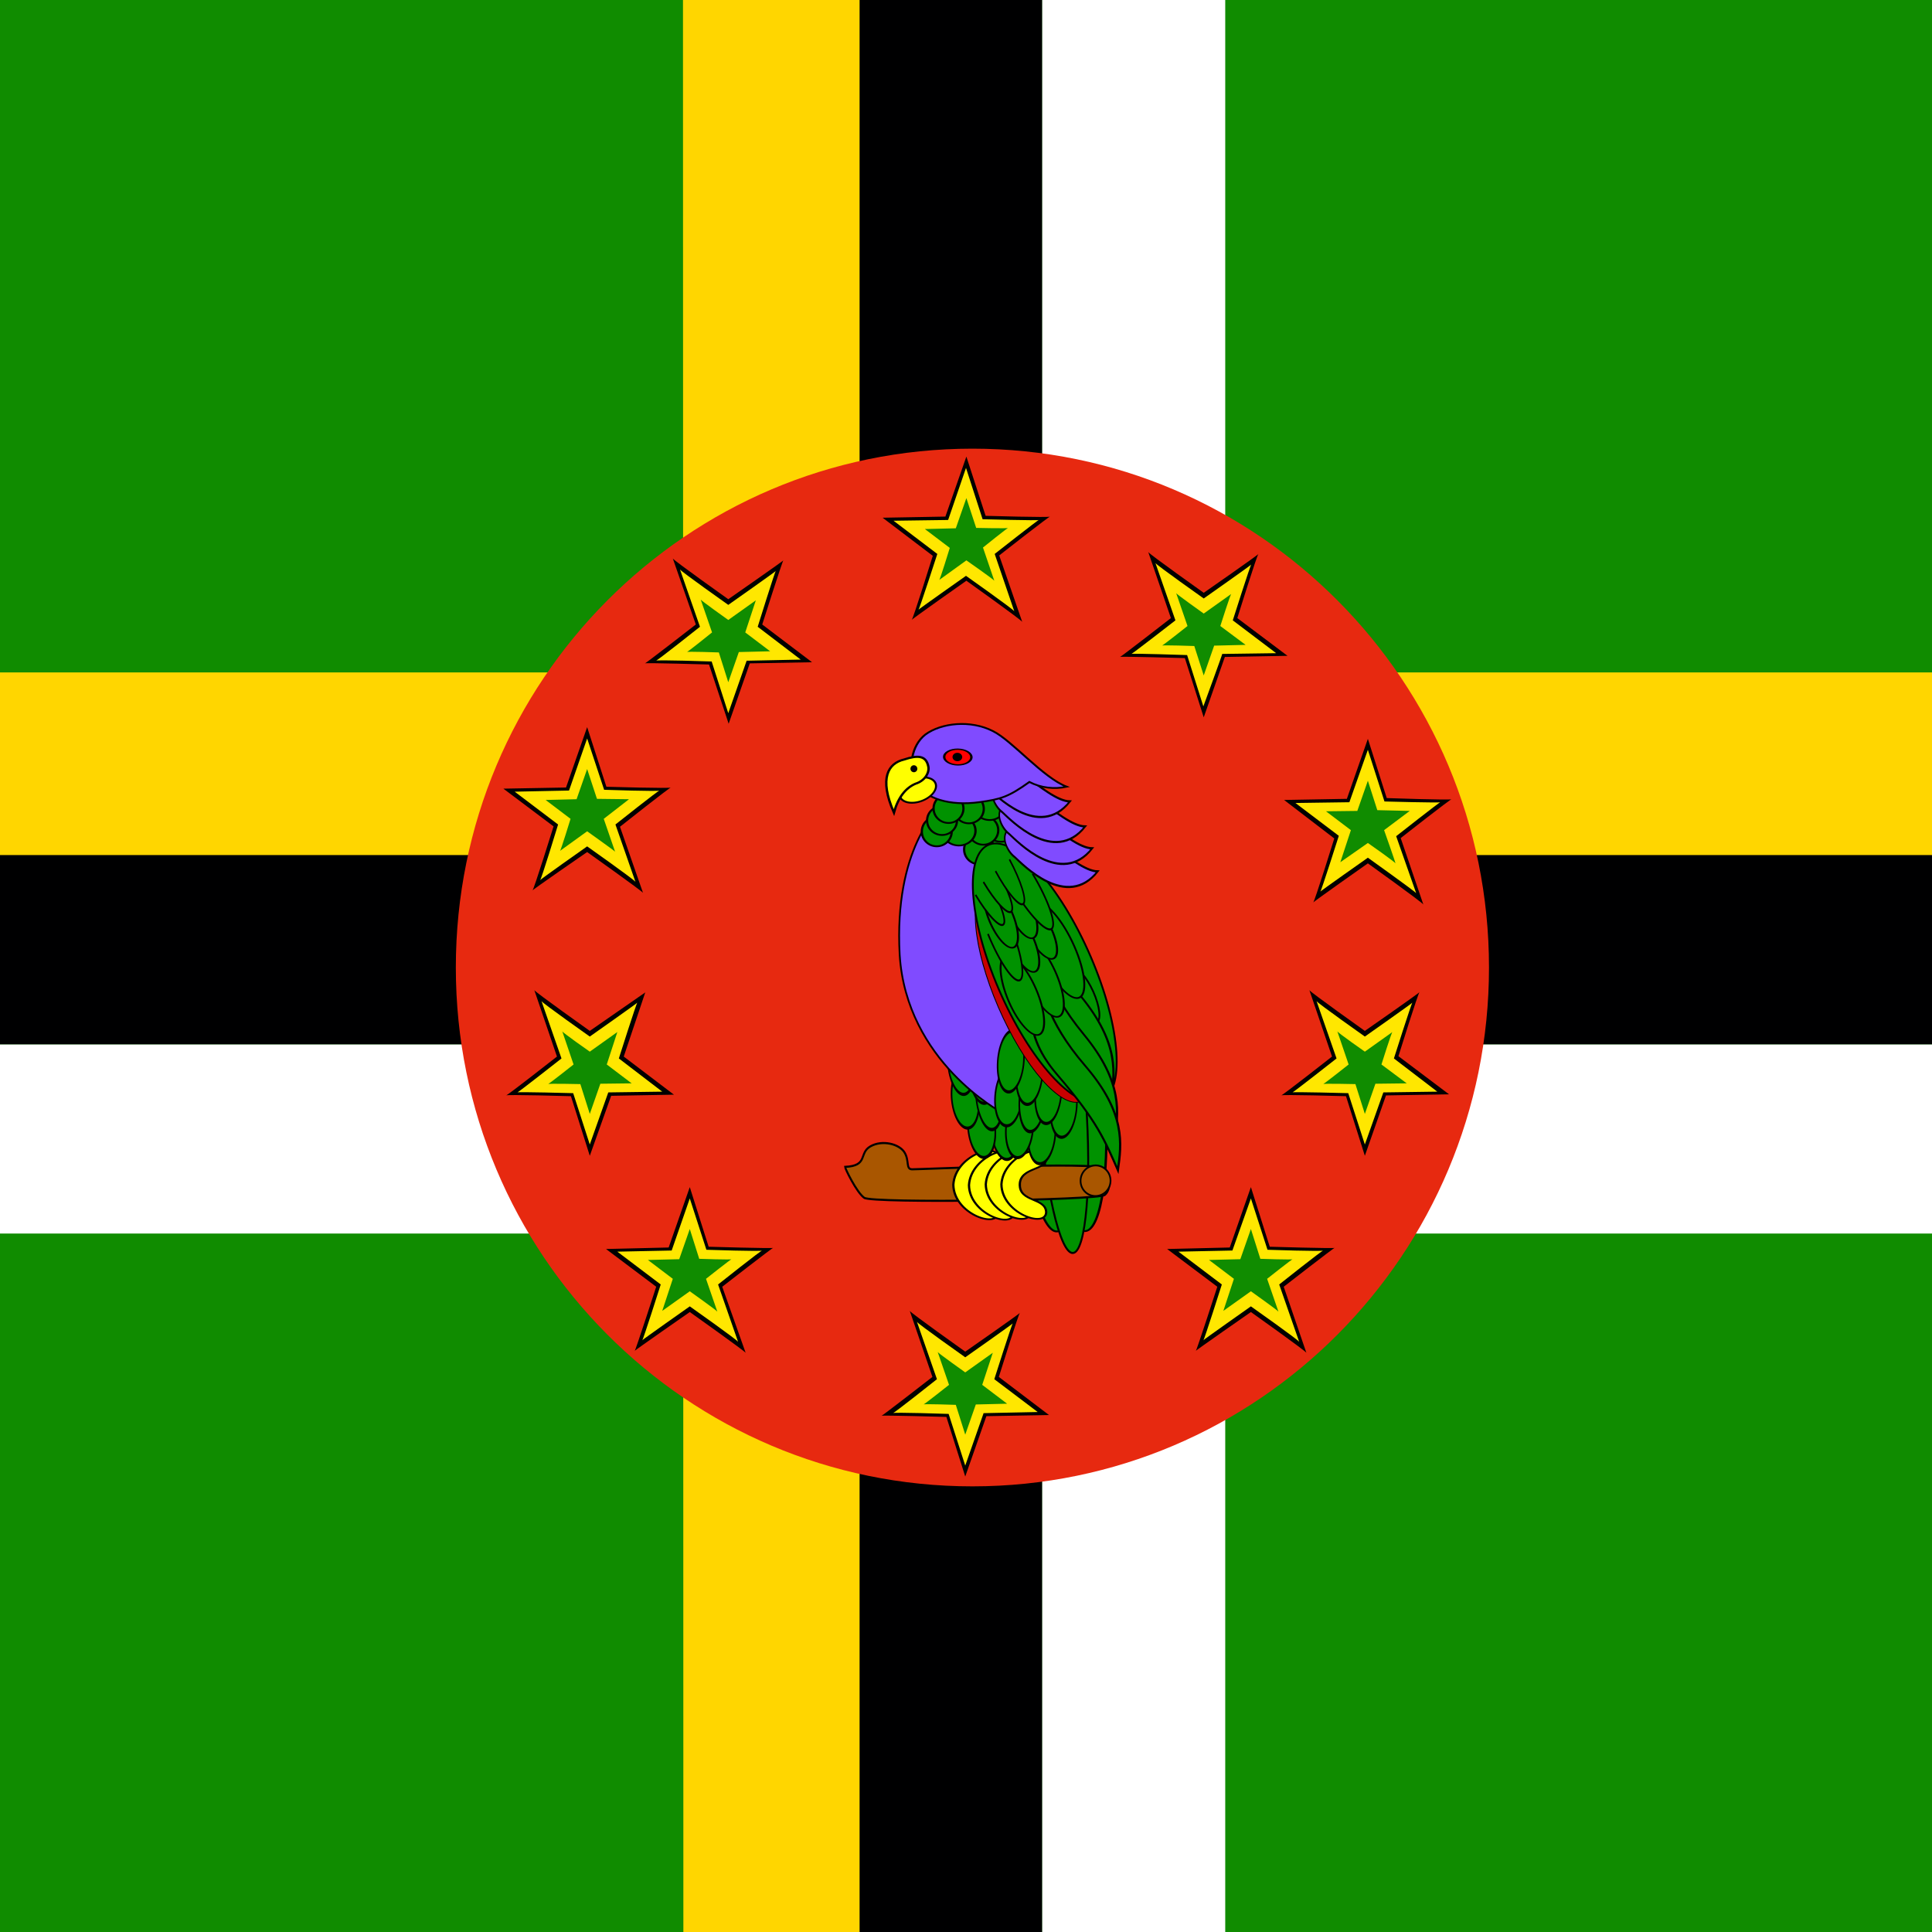
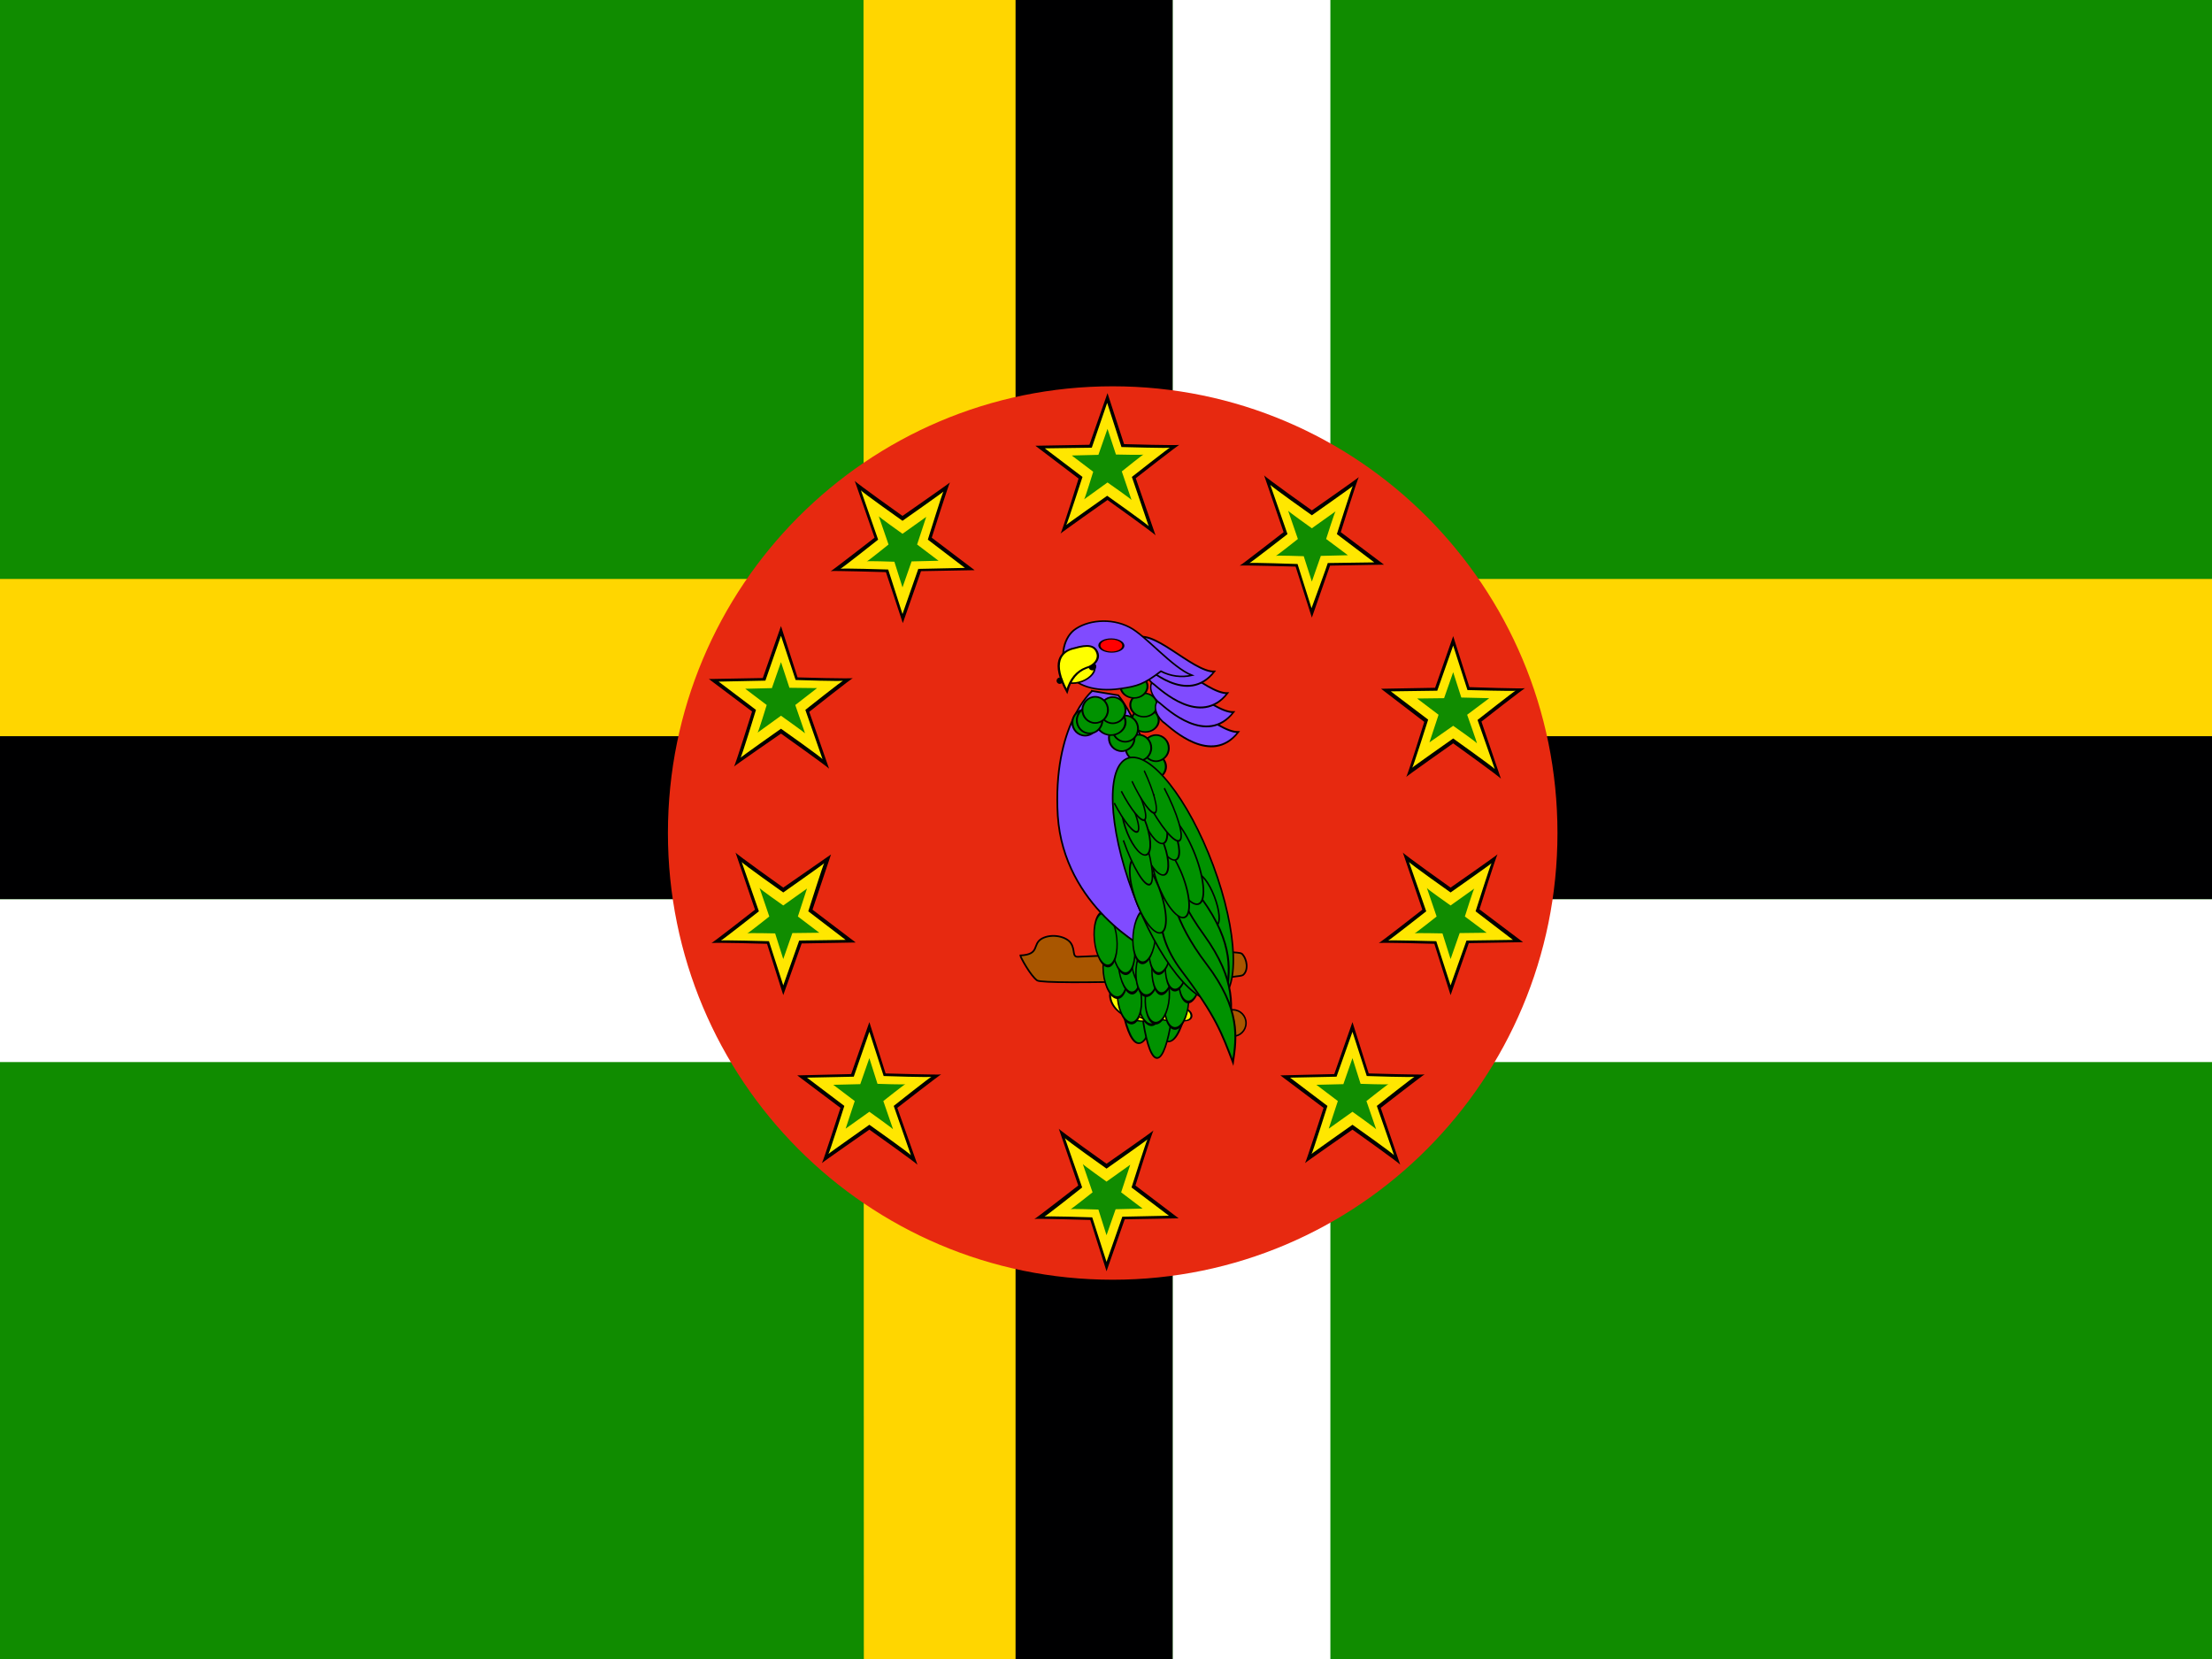
- <svg xmlns="http://www.w3.org/2000/svg" id="flag-icons-dm" viewBox="0 0 512 512">
+ <svg xmlns="http://www.w3.org/2000/svg" id="flag-icons-dm" viewBox="0 0 640 480">
  <defs>
    <clipPath id="dm-a">
-       <path fill-opacity=".7" d="M0 0h512v512H0z" />
+       <path fill-opacity=".7" d="M-85 0h682.7v512H-85z" />
    </clipPath>
  </defs>
-   <g fill-rule="evenodd" clip-path="url(#dm-a)">
+   <g fill-rule="evenodd" clip-path="url(#dm-a)" transform="translate(79.7)scale(.94)">
    <path fill="#108c00" d="M-258.3 0H769.2v512H-258.3z" />
    <path fill="#ffd600" d="M-260 178.2H772.6v50.1H-260z" />
    <path fill="#ffd600" d="M181 0h48.5v512h-48.4z" />
    <path fill="#000001" d="M227.8 0h48.4v512h-48.4z" />
    <path fill="#000001" d="M-260 226.6H772.6v50.2H-260z" />
    <path fill="#fff" d="M-260 276.8H772.6v50.1H-260z" />
    <path fill="#fff" d="M276.2 0h48.5v512h-48.5z" />
    <rect width="273.8" height="275" x="-394.6" y="-393.9" fill="#e72910" ry="137.5" transform="scale(-1)" />
    <g stroke-width="1pt">
      <path d="m250.5 137 5.6-16 5.1 15.7s17.1.5 17.1.2-13.5 10.3-13.5 10.3l6.1 17.6c-.2-.5-14.8-10.9-14.8-10.9s-14.8 10.4-14.5 10.4 5.6-17 5.6-17l-13.3-10.1 16.6-.3z" />
      <path fill="#ffe700" d="M251.3 137.7 256 124l4.4 13.6s14.9.4 14.9.2-11.7 9-11.7 9l5.2 15.2c-.2-.5-12.8-9.4-12.8-9.4s-12.8 9-12.6 9 5-14.8 5-14.8l-11.6-8.8 14.4-.2z" />
      <path fill="#108c00" d="m253.3 140 2.8-8 2.6 7.9s8.5.2 8.5 0-6.7 5.2-6.7 5.2l3 8.8c-.1-.3-7.4-5.4-7.4-5.4l-7.2 5.2c.2 0 2.8-8.5 2.8-8.5l-6.6-5z" />
    </g>
    <g stroke-width="1pt">
      <path d="m356.9 211.8 5.6-16 5 15.7s17.2.6 17.2.3-13.5 10.3-13.5 10.3l6 17.6c-.2-.5-14.7-10.9-14.7-10.9s-14.8 10.4-14.5 10.4 5.6-17 5.6-17L340.3 212l16.6-.3z" />
      <path fill="#ffe700" d="m357.6 212.6 4.9-13.9 4.4 13.7s14.8.4 14.8.2-11.7 9-11.7 9l5.3 15.1c-.2-.4-12.8-9.4-12.8-9.4s-12.8 9-12.6 9 4.9-14.8 4.9-14.8l-11.5-8.7z" />
      <path fill="#108c00" d="m359.7 214.9 2.8-8 2.5 7.8 8.6.2-6.8 5.1s3.2 9 3 8.8c0-.3-7.3-5.4-7.3-5.4l-7.3 5.1 2.8-8.5-6.6-5z" />
    </g>
    <g stroke-width="1pt">
      <path d="m325.9 330.6 5.6-16 5 15.8s17.2.5 17.2.3-13.5 10.3-13.5 10.3l6 17.5c-.2-.5-14.7-10.8-14.7-10.8S316.7 358 316.9 358s5.7-17 5.7-17l-13.3-10z" />
      <path fill="#ffe700" d="m326.6 331.4 4.9-13.8 4.4 13.6s14.8.5 14.8.2-11.7 9-11.7 9l5.3 15.2c-.2-.5-12.8-9.4-12.8-9.4s-12.8 9-12.6 9 4.9-14.8 4.9-14.8l-11.5-8.7z" />
      <path fill="#108c00" d="m328.7 333.7 2.8-8 2.5 7.9s8.6.3 8.6.1-6.8 5.2-6.8 5.2l3 8.7c0-.2-7.3-5.4-7.3-5.4l-7.3 5.2 2.8-8.5-6.6-5z" />
    </g>
    <g stroke-width="1pt">
      <path d="m177.2 330.6 5.6-16 5 15.8s17.1.5 17.1.3-13.5 10.3-13.5 10.3l6.2 17.5c-.3-.5-14.8-10.8-14.8-10.8S168 358 168.2 358s5.7-17 5.7-17l-13.3-10z" />
      <path fill="#ffe700" d="m178 331.4 4.8-13.8 4.4 13.6s14.8.5 14.8.2-11.7 9-11.7 9l5.3 15.2c-.2-.5-12.8-9.4-12.8-9.4s-12.8 9-12.6 9 4.9-14.8 4.9-14.8l-11.5-8.7z" />
      <path fill="#108c00" d="m180 333.7 2.8-8 2.5 7.9s8.6.3 8.6.1-6.8 5.2-6.8 5.2l3 8.7c0-.2-7.3-5.4-7.3-5.4l-7.3 5.2 2.8-8.5-6.6-5z" />
    </g>
    <g stroke-width="1pt">
      <path d="m150 208.7 5.6-16 5.1 15.8s17.1.5 17.1.2-13.5 10.4-13.5 10.4l6.1 17.5c-.3-.5-14.8-10.8-14.8-10.8S140.8 236 141.1 236s5.6-17 5.6-17l-13.3-10z" />
      <path fill="#ffe700" d="m150.8 209.5 4.8-13.8 4.5 13.6s14.7.5 14.7.2-11.7 9-11.7 9l5.3 15.2c-.2-.5-12.8-9.4-12.8-9.4s-12.8 9-12.5 9 4.8-14.8 4.8-14.8l-11.5-8.7z" />
      <path fill="#108c00" d="m152.8 211.8 2.8-8 2.6 7.9 8.5.1-6.7 5.2 3 8.7c-.1-.2-7.4-5.4-7.4-5.4l-7.2 5.2c.2 0 2.8-8.5 2.8-8.5l-6.6-5z" />
    </g>
    <g stroke-width="1pt">
      <path d="m324.6 174.1-5.6 16-5-15.7s-17.2-.5-17.2-.3 13.5-10.3 13.5-10.3l-6-17.5c.2.5 14.7 10.8 14.7 10.8s14.8-10.3 14.5-10.3-5.6 17-5.6 17l13.3 10z" />
      <path fill="#ffe700" d="M323.9 173.3c0 .3-5 13.9-5 13.9l-4.3-13.6s-14.8-.5-14.8-.3 11.7-8.9 11.7-8.9l-5.3-15.2c.2.5 12.8 9.4 12.8 9.4s12.8-9 12.6-9-4.9 14.8-4.9 14.8l11.5 8.7z" />
      <path fill="#108c00" d="m321.8 171-2.8 8-2.5-7.8s-8.6-.3-8.6-.1 6.8-5.2 6.8-5.2l-3-8.7c0 .2 7.3 5.4 7.3 5.4l7.3-5.2c-.2 0-2.9 8.5-2.9 8.5l6.7 5-8.3.2z" />
    </g>
    <g stroke-width="1pt">
      <path d="m367.3 290.3-5.6 16-5-15.8s-17.2-.5-17.2-.2S353 280 353 280l-6-17.6c.2.5 14.7 10.8 14.7 10.8s14.8-10.3 14.5-10.3-5.6 17-5.6 17L384 290z" />
      <path fill="#ffe700" d="m366.6 289.5-4.9 13.8-4.4-13.6s-14.8-.4-14.8-.2 11.7-9 11.7-9l-5.3-15.2c.2.5 12.8 9.4 12.8 9.4s12.8-9 12.6-9-4.9 14.8-4.9 14.8l11.5 8.8z" />
      <path fill="#108c00" d="m364.5 287.2-2.8 8-2.5-7.9s-8.6-.2-8.6 0 6.8-5.2 6.8-5.2l-3-8.8c0 .3 7.3 5.4 7.3 5.4l7.3-5.2c-.2 0-2.9 8.6-2.9 8.6l6.7 5z" />
    </g>
    <g stroke-width="1pt">
      <path d="m261.4 375.3-5.6 16-5-15.8s-17.2-.5-17.2-.3 13.5-10.3 13.5-10.3l-6-17.5c.2.5 14.7 10.8 14.7 10.8s14.8-10.3 14.5-10.3-5.6 17-5.6 17L278 375z" />
      <path fill="#ffe700" d="m260.7 374.4-4.9 14-4.4-13.7s-14.8-.5-14.8-.2 11.7-9 11.7-9l-5.3-15.2c.2.5 12.8 9.4 12.8 9.4s12.8-9 12.6-9-4.9 14.8-4.9 14.8l11.5 8.7-14.3.3z" />
      <path fill="#108c00" d="m258.6 372.2-2.8 8-2.5-7.9s-8.6-.3-8.6-.1 6.8-5.2 6.8-5.2l-3-8.7c0 .2 7.3 5.4 7.3 5.4l7.3-5.2-2.8 8.5 6.6 5z" />
    </g>
    <g stroke-width="1pt">
      <path d="m162 290.3-5.7 16-5-15.8s-17.2-.5-17.2-.2 13.5-10.3 13.5-10.3l-6-17.6c.2.5 14.7 10.8 14.7 10.8L171 263l-5.7 17 13.3 10.1-16.6.3z" />
      <path fill="#ffe700" d="m161.2 289.5-4.9 13.8-4.4-13.6s-14.8-.4-14.8-.2 11.7-9 11.7-9l-5.3-15.2c.2.5 12.8 9.4 12.8 9.4s12.8-9 12.6-9-4.9 14.8-4.9 14.8l11.5 8.8z" />
      <path fill="#108c00" d="m159.1 287.2-2.8 8-2.5-7.9s-8.6-.2-8.6 0 6.8-5.2 6.8-5.2l-3-8.8c0 .3 7.3 5.4 7.3 5.4l7.3-5.2-2.8 8.6 6.6 5z" />
    </g>
    <g stroke-width="1pt">
      <path d="m198.7 175.8-5.6 16-5.2-15.7s-17-.5-17-.3 13.5-10.3 13.5-10.3l-6.1-17.5c.2.5 14.7 10.8 14.7 10.8s14.8-10.3 14.6-10.3-5.6 17-5.6 17l13.2 10z" />
      <path fill="#ffe700" d="m197.9 175-4.9 14-4.4-13.7s-14.8-.5-14.8-.2 11.7-9 11.7-9l-5.3-15.2c.2.5 12.8 9.4 12.8 9.4s12.8-9 12.6-9-4.8 14.8-4.8 14.8l11.4 8.7-14.3.3z" />
      <path fill="#108c00" d="m195.8 172.8-2.8 8-2.5-7.9s-8.5-.3-8.5-.1 6.7-5.2 6.7-5.2l-3-8.7c0 .2 7.3 5.4 7.3 5.4l7.3-5.2-2.8 8.5 6.6 5z" />
    </g>
-     <g transform="translate(-250.6 359.4)scale(1.036)">
-       <g fill="#009200" stroke="#000" stroke-width="2.5" transform="matrix(.164 -.016 .012 .184 429.8 -215.6)">
-         <ellipse cx="680.2" cy="586.1" rx="30.8" ry="189.8" transform="matrix(1.405 -.006 .008 1 -534.3 263.7)" />
-         <ellipse cx="680.2" cy="586.1" rx="30.8" ry="189.8" transform="matrix(1.486 -.006 .01 1 -547.2 267)" />
-         <ellipse cx="680.2" cy="586.1" rx="30.8" ry="189.8" transform="matrix(1.19 -.006 .007 1.105 -365 214.1)" />
+     <g transform="translate(-250.6 359.4)scale(1.04)">
+       <g fill="#009200" stroke="#000" stroke-width="2.5" transform="matrix(.16 -.02 0 .18 429.8 -215.6)">
+         <ellipse cx="680.2" cy="586.1" rx="30.8" ry="189.8" transform="matrix(1.4 0 0 1 -534.3 263.7)" />
+         <ellipse cx="680.2" cy="586.1" rx="30.8" ry="189.8" transform="matrix(1.5 0 0 1 -547.2 267)" />
+         <ellipse cx="680.2" cy="586.1" rx="30.8" ry="189.8" transform="matrix(1.2 0 0 1.1 -365 214.1)" />
      </g>
      <g stroke="#000" transform="translate(72.9 -9.8)">
-         <path fill="#a95600" stroke-width="2.5" d="M238.3 971.8c30-1.7 16.7-16.7 31.7-25s36.6-3.3 43.3 6.7 1.6 20 10 20 234.5-12.7 242.8-4.4 10 25 1.7 31.6-294.5 14.4-304.5 7.7c-10-6.6-25-35-25-36.6z" transform="matrix(.202 .003 -.004 .214 340.9 -247.3)" />
-         <path fill="#ff0" stroke-width="3.9" d="M529.6 405.5c0 40 45.6 27.8 46.8 61.2-.7 35.4-76.7 3.5-78.6-61.2 1.9-64.8 75-98 76.7-61 1.2 30.6-45 21-45 61z" transform="matrix(.148 .002 -.003 .115 340.4 -81.7)" />
-         <path fill="#ff0" stroke-width="3.9" d="M529.6 405.5c0 40 45.6 27.8 46.8 61.2-.7 35.4-76.7 3.5-78.6-61.2 1.9-64.8 75-98 76.7-61 1.2 30.6-45 21-45 61z" transform="matrix(.148 .002 -.003 .115 344.4 -81.6)" />
-         <path fill="#ff0" stroke-width="3.9" d="M529.6 405.5c0 40 45.6 27.8 46.8 61.2-.7 35.4-76.7 3.5-78.6-61.2 1.9-64.8 75-98 76.7-61 1.2 30.6-45 21-45 61z" transform="matrix(.148 .002 -.003 .115 348.7 -81.8)" />
-         <path fill="#ff0" stroke-width="3.9" d="M529.6 405.5c0 40 45.6 27.8 46.8 61.2-.7 35.4-76.7 3.5-78.6-61.2 1.9-64.8 75-98 76.7-61 1.2 30.6-45 21-45 61z" transform="matrix(.148 .002 -.003 .115 352.7 -81.8)" />
-         <ellipse cx="478.4" cy="-41.1" fill="#a95600" stroke-width=".4" rx="3.5" ry="3.4" transform="matrix(1.095 .016 -.024 1.154 -75.6 4.7)" />
+         <path fill="#a95600" stroke-width=".5" d="M388.5-53c6-.3 3.4-3.3 6.4-5 3-1.6 7.3-.6 8.6 1.4s.3 4 2 4 47-2.5 48.6-.9 2 5 .3 6.3c-1.6 1.4-58.9 3-60.9 1.6s-5-7-5-7.4z" />
+         <path fill="#ff0" stroke-width="3.9" d="M529.6 405.5c0 40 45.6 27.8 46.8 61.2-.7 35.4-76.7 3.5-78.6-61.2 1.9-64.8 75-98 76.7-61 1.2 30.6-45 21-45 61z" transform="matrix(.15 0 0 .1 340.4 -81.7)" />
+         <path fill="#ff0" stroke-width="3.9" d="M529.6 405.5c0 40 45.6 27.8 46.8 61.2-.7 35.4-76.7 3.5-78.6-61.2 1.9-64.8 75-98 76.7-61 1.2 30.6-45 21-45 61z" transform="matrix(.15 0 0 .1 344.4 -81.6)" />
+         <path fill="#ff0" stroke-width="3.9" d="M529.6 405.5c0 40 45.6 27.8 46.8 61.2-.7 35.4-76.7 3.5-78.6-61.2 1.9-64.8 75-98 76.7-61 1.2 30.6-45 21-45 61z" transform="matrix(.15 0 0 .1 348.7 -81.8)" />
+         <path fill="#ff0" stroke-width="3.9" d="M529.6 405.5c0 40 45.6 27.8 46.8 61.2-.7 35.4-76.7 3.5-78.6-61.2 1.9-64.8 75-98 76.7-61 1.2 30.6-45 21-45 61z" transform="matrix(.15 0 0 .1 352.7 -81.8)" />
+         <ellipse cx="478.4" cy="-41.1" fill="#a95600" stroke-width=".4" rx="3.5" ry="3.4" transform="matrix(1.1 .02 -.02 1.15 -75.6 4.7)" />
      </g>
      <g fill="#009200" stroke="#000" stroke-width="2.5" transform="rotate(-5.8 688.4 -625.2)">
-         <ellipse cx="427.1" cy="905" rx="20.8" ry="24.1" transform="matrix(.166 -.008 .002 .315 369.8 -361.6)" />
-         <ellipse cx="427.1" cy="905" rx="20.8" ry="24.1" transform="matrix(.166 -.008 .002 .315 364 -362.7)" />
-         <ellipse cx="427.1" cy="905" rx="20.8" ry="24.1" transform="matrix(.166 -.008 .002 .315 360.6 -370.6)" />
-         <ellipse cx="427.1" cy="905" rx="20.8" ry="24.1" transform="matrix(.16 -.01 .002 .348 369.3 -399.4)" />
-         <ellipse cx="427.1" cy="905" rx="20.8" ry="24.1" transform="matrix(.16 -.008 .002 .326 377.4 -379)" />
-         <ellipse cx="427.1" cy="905" rx="20.8" ry="24.1" transform="matrix(.16 -.008 .002 .326 373.2 -382.2)" />
-         <ellipse cx="427.1" cy="905" rx="20.8" ry="24.1" transform="matrix(.16 -.008 .002 .326 368 -386.7)" />
-         <ellipse cx="427.1" cy="905" rx="20.8" ry="24.1" transform="matrix(.16 -.008 .002 .326 363 -389.5)" />
+         <ellipse cx="427.1" cy="905" rx="20.8" ry="24.1" transform="matrix(.17 0 0 .32 369.8 -361.6)" />
+         <ellipse cx="427.1" cy="905" rx="20.8" ry="24.1" transform="matrix(.17 0 0 .32 364 -362.7)" />
+         <ellipse cx="427.1" cy="905" rx="20.8" ry="24.1" transform="matrix(.17 0 0 .32 360.6 -370.6)" />
+         <ellipse cx="427.1" cy="905" rx="20.8" ry="24.1" transform="matrix(.16 0 0 .35 369.3 -399.4)" />
+         <ellipse cx="427.1" cy="905" rx="20.8" ry="24.1" transform="matrix(.16 0 0 .33 377.4 -379)" />
+         <ellipse cx="427.1" cy="905" rx="20.8" ry="24.1" transform="matrix(.16 0 0 .33 373.2 -382.2)" />
+         <ellipse cx="427.1" cy="905" rx="20.8" ry="24.1" transform="matrix(.16 0 0 .33 368 -386.7)" />
+         <ellipse cx="427.1" cy="905" rx="20.8" ry="24.1" transform="matrix(.16 0 0 .33 363 -389.5)" />
      </g>
-       <path fill="#804bff" stroke="#000" stroke-width="2.5" d="M173.2 346.4s-54.2 64.9-21.3 208.8C186 699.8 331 745 331 745s26.5-47.5 1.7-164c-40-170-116.1-234.6-116.1-234.6h-43.3z" transform="matrix(.177 .032 -.03 .182 461.8 -208.6)" />
+       <path fill="#804bff" stroke="#000" stroke-width=".5" d="M482.6-141s-11.7 10-10.1 36.9c1.8 27 26.5 39.5 26.5 39.5s6.2-7.7 5.2-29.5c-2-31.8-13.8-45.7-13.8-45.7l-7.8-1.3z" />
      <g fill="#009200" stroke="#000" stroke-width="2.5" transform="rotate(4.5 181 769.9)">
-         <ellipse cx="427.1" cy="905" rx="20.8" ry="24.1" transform="matrix(.166 -.008 .002 .315 369.8 -361.6)" />
-         <ellipse cx="427.1" cy="905" rx="20.8" ry="24.1" transform="matrix(.166 -.008 .002 .315 364 -362.7)" />
-         <ellipse cx="427.1" cy="905" rx="20.8" ry="24.1" transform="matrix(.166 -.008 .002 .315 360.6 -370.6)" />
-         <ellipse cx="427.1" cy="905" rx="20.8" ry="24.1" transform="matrix(.16 -.01 .002 .348 369.3 -399.4)" />
-         <ellipse cx="427.1" cy="905" rx="20.8" ry="24.1" transform="matrix(.16 -.008 .002 .326 377.4 -379)" />
-         <ellipse cx="427.1" cy="905" rx="20.8" ry="24.1" transform="matrix(.16 -.008 .002 .326 373.2 -382.2)" />
-         <ellipse cx="427.1" cy="905" rx="20.8" ry="24.1" transform="matrix(.16 -.008 .002 .326 368 -386.7)" />
-         <ellipse cx="427.1" cy="905" rx="20.8" ry="24.1" transform="matrix(.16 -.008 .002 .326 363 -389.5)" />
+         <ellipse cx="427.1" cy="905" rx="20.8" ry="24.1" transform="matrix(.17 0 0 .32 369.8 -361.6)" />
+         <ellipse cx="427.1" cy="905" rx="20.8" ry="24.1" transform="matrix(.17 0 0 .32 364 -362.7)" />
+         <ellipse cx="427.1" cy="905" rx="20.8" ry="24.1" transform="matrix(.17 0 0 .32 360.6 -370.6)" />
+         <ellipse cx="427.1" cy="905" rx="20.8" ry="24.1" transform="matrix(.16 0 0 .35 369.3 -399.4)" />
+         <ellipse cx="427.1" cy="905" rx="20.8" ry="24.1" transform="matrix(.16 0 0 .33 377.4 -379)" />
+         <ellipse cx="427.1" cy="905" rx="20.8" ry="24.1" transform="matrix(.16 0 0 .33 373.2 -382.2)" />
+         <ellipse cx="427.1" cy="905" rx="20.8" ry="24.1" transform="matrix(.16 0 0 .33 368 -386.7)" />
+         <ellipse cx="427.1" cy="905" rx="20.8" ry="24.1" transform="matrix(.16 0 0 .33 363 -389.5)" />
      </g>
-       <ellipse cx="624.4" cy="606.1" fill="#c90000" stroke="#000" stroke-width="1pt" rx="58.3" ry="186.5" transform="matrix(.157 -.06 .064 .148 369.6 -145)" />
+       <ellipse cx="624.4" cy="606.1" fill="#c90000" stroke="#000" stroke-width="1pt" rx="58.3" ry="186.5" transform="matrix(.16 -.06 .06 .15 369.6 -145)" />
      <g fill="#009200" stroke="#000" transform="rotate(1 242.4 -1957.8)">
-         <ellipse cx="218.1" cy="356.8" stroke-width="1.5" rx="10.8" ry="12.9" transform="matrix(.395 0 0 .293 445 -230.5)" />
-         <ellipse cx="218.1" cy="356.8" stroke-width="1.6" rx="10.8" ry="12.9" transform="matrix(.354 0 0 .293 457.2 -236)" />
-         <ellipse cx="218.1" cy="356.8" stroke-width="1.6" rx="10.8" ry="12.9" transform="matrix(.354 0 0 .293 452 -236)" />
-         <ellipse cx="218.1" cy="356.8" stroke-width="1.6" rx="10.8" ry="12.9" transform="matrix(.37 0 0 .275 449.5 -233.5)" />
-         <ellipse cx="218.1" cy="356.8" stroke-width="1.6" rx="10.8" ry="12.9" transform="matrix(.37 0 0 .275 449 -238)" />
-         <ellipse cx="218.1" cy="356.8" stroke-width="1.6" rx="10.8" ry="12.9" transform="matrix(.354 0 0 .293 447 -238.8)" />
-         <ellipse cx="218.1" cy="356.8" stroke-width="1.6" rx="10.8" ry="12.9" transform="matrix(.354 0 0 .287 448 -241.6)" />
-         <ellipse cx="218.1" cy="356.8" stroke-width="1.5" rx="10.8" ry="12.9" transform="matrix(.395 0 0 .293 432.8 -243.5)" />
-         <ellipse cx="218.1" cy="356.8" stroke-width="1.6" rx="10.8" ry="12.9" transform="matrix(.37 0 0 .275 446 -243.5)" />
-         <ellipse cx="218.1" cy="356.8" stroke-width="1.6" rx="10.8" ry="12.9" transform="matrix(.354 0 0 .287 444.2 -247)" />
-         <ellipse cx="218.1" cy="356.8" stroke-width="1.6" rx="10.8" ry="12.9" transform="matrix(.354 0 0 .293 436.1 -243.2)" />
-         <ellipse cx="218.1" cy="356.8" stroke-width="1.6" rx="10.8" ry="12.9" transform="matrix(.354 0 0 .287 437.4 -243.9)" />
-         <ellipse cx="218.1" cy="356.8" stroke-width="1.6" rx="10.8" ry="12.9" transform="matrix(.354 0 0 .287 439 -247)" />
+         <ellipse cx="218.1" cy="356.8" stroke-width="1.5" rx="10.8" ry="12.9" transform="matrix(.4 0 0 .3 445 -230.5)" />
+         <ellipse cx="218.1" cy="356.8" stroke-width="1.6" rx="10.8" ry="12.9" transform="matrix(.35 0 0 .3 457.2 -236)" />
+         <ellipse cx="218.1" cy="356.8" stroke-width="1.6" rx="10.8" ry="12.9" transform="matrix(.35 0 0 .3 452 -236)" />
+         <ellipse cx="218.1" cy="356.8" stroke-width="1.6" rx="10.8" ry="12.9" transform="matrix(.37 0 0 .27 449.5 -233.5)" />
+         <ellipse cx="218.1" cy="356.8" stroke-width="1.6" rx="10.8" ry="12.9" transform="matrix(.37 0 0 .27 449 -238)" />
+         <ellipse cx="218.1" cy="356.8" stroke-width="1.6" rx="10.8" ry="12.9" transform="matrix(.35 0 0 .3 447 -238.8)" />
+         <ellipse cx="218.1" cy="356.8" stroke-width="1.6" rx="10.8" ry="12.9" transform="matrix(.35 0 0 .3 448 -241.6)" />
+         <ellipse cx="218.1" cy="356.8" stroke-width="1.5" rx="10.8" ry="12.9" transform="matrix(.4 0 0 .3 432.8 -243.5)" />
+         <ellipse cx="218.1" cy="356.8" stroke-width="1.6" rx="10.8" ry="12.9" transform="matrix(.37 0 0 .27 446 -243.5)" />
+         <ellipse cx="218.1" cy="356.8" stroke-width="1.6" rx="10.8" ry="12.9" transform="matrix(.35 0 0 .3 444.2 -247)" />
+         <ellipse cx="218.1" cy="356.8" stroke-width="1.6" rx="10.8" ry="12.9" transform="matrix(.35 0 0 .3 436.1 -243.2)" />
+         <ellipse cx="218.1" cy="356.8" stroke-width="1.6" rx="10.8" ry="12.9" transform="matrix(.35 0 0 .3 437.4 -243.9)" />
+         <ellipse cx="218.1" cy="356.8" stroke-width="1.6" rx="10.8" ry="12.9" transform="matrix(.35 0 0 .3 439 -247)" />
      </g>
-       <g fill="#009200" stroke="#000" transform="matrix(.18 -.005 .004 .185 421 -216.8)">
-         <ellipse cx="528.7" cy="564.5" stroke-width="2.5" rx="67.4" ry="205.6" transform="matrix(.976 -.308 .363 .874 -245.8 324.4)" />
+       <g fill="#009200" stroke="#000" transform="matrix(.18 0 0 .2 421 -216.8)">
+         <ellipse cx="528.7" cy="564.5" stroke-width="2.5" rx="67.4" ry="205.6" transform="matrix(.98 -.3 .36 .87 -245.8 324.4)" />
        <ellipse cx="528.7" cy="646.1" stroke-width="2.5" rx="13.3" ry="40.8" transform="rotate(-23.4 630.5 660.9)" />
-         <path stroke-width="1.5" d="M139.9 644c0 57.7-18.8 86.2-34.6 110.3 7.5-32.5 13-52.6 13-110.3s29.5-85.3 40.3-102c-4.2 16.7-18.7 44.3-18.7 102z" transform="matrix(1.883 -.456 .953 1.182 -352.3 -10)" />
-         <path stroke-width="1.5" d="M139.9 644c0 57.7-18.8 86.2-34.6 110.3 7.5-32.5 13-52.6 13-110.3s29.5-85.3 40.3-102c-4.2 16.7-18.7 44.3-18.7 102z" transform="matrix(1.883 -.456 .953 1.182 -348.4 44)" />
-         <path stroke-width="1.5" d="M139.9 644c0 57.7-18.8 86.2-34.6 110.3 7.5-32.5 13-52.6 13-110.3s29.5-85.3 40.3-102c-4.2 16.7-18.7 44.3-18.7 102z" transform="matrix(1.873 -.495 .978 1.162 -362 105.8)" />
-         <ellipse cx="528.7" cy="646.1" stroke-width="1.4" rx="13.3" ry="40.8" transform="matrix(1.81 -.4 .7 1.635 -915.6 -221)" />
-         <ellipse cx="528.7" cy="646.1" stroke-width="1.6" rx="13.3" ry="40.8" transform="matrix(1.626 -.23 .542 1.353 -739.5 -91.8)" />
-         <ellipse cx="528.7" cy="646.1" stroke-width="1.6" rx="13.3" ry="40.8" transform="matrix(1.63 -.197 .513 1.363 -750.6 -91.8)" />
-         <ellipse cx="528.7" cy="646.1" stroke-width="2.1" rx="13.3" ry="40.8" transform="matrix(1.314 -.2 .47 1.01 -531 47.6)" />
-         <ellipse cx="528.7" cy="646.1" stroke-width="2.1" rx="13.3" ry="40.8" transform="matrix(1.326 -.13 .403 1.033 -517.9 12.2)" />
-         <path stroke-width="2.1" d="M145.7 569.5c0 34-6.7 61.6-15 61.6s-15-27.6-15-61.6" transform="matrix(1.025 -.493 .464 1.177 12.8 -14.5)" />
-         <ellipse cx="528.7" cy="646.1" stroke-width="2.1" rx="13.3" ry="40.8" transform="matrix(1.326 -.13 .403 1.033 -519.5 -34.4)" />
-         <ellipse cx="528.7" cy="646.1" stroke-width="2.1" rx="13.3" ry="40.8" transform="matrix(1.33 -.105 .38 1.04 -534 -40.1)" />
-         <path stroke-width="2.9" d="M145.7 569.5c0 34-6.7 61.6-15 61.6s-15-27.6-15-61.6" transform="matrix(.672 -.472 .46 .8 39.5 143.3)" />
-         <path stroke-width="2.9" d="M145.7 569.5c0 34-6.7 61.6-15 61.6s-15-27.6-15-61.6" transform="matrix(.672 -.472 .46 .8 51.1 125.8)" />
-         <path stroke-width="2.1" d="M145.7 569.5c0 34-6.7 61.6-15 61.6s-15-27.6-15-61.6" transform="matrix(.937 -.645 .64 1.092 -40.2 -10.7)" />
-         <path stroke-width="2.7" d="M145.7 569.5c0 34-6.7 61.6-15 61.6s-15-27.6-15-61.6" transform="matrix(.672 -.52 .46 .88 68.6 71.2)" />
+         <path stroke-width="1.5" d="M139.9 644c0 57.7-18.8 86.2-34.6 110.3 7.5-32.5 13-52.6 13-110.3s29.5-85.3 40.3-102c-4.2 16.7-18.7 44.3-18.7 102z" transform="matrix(1.88 -.46 .95 1.18 -352.3 -10)" />
+         <path stroke-width="1.5" d="M139.9 644c0 57.7-18.8 86.2-34.6 110.3 7.5-32.5 13-52.6 13-110.3s29.5-85.3 40.3-102c-4.2 16.7-18.7 44.3-18.7 102z" transform="matrix(1.88 -.46 .95 1.18 -348.4 44)" />
+         <path stroke-width="1.5" d="M139.9 644c0 57.7-18.8 86.2-34.6 110.3 7.5-32.5 13-52.6 13-110.3s29.5-85.3 40.3-102c-4.2 16.7-18.7 44.3-18.7 102z" transform="matrix(1.87 -.5 .98 1.16 -362 105.8)" />
+         <ellipse cx="528.7" cy="646.1" stroke-width="1.4" rx="13.3" ry="40.8" transform="matrix(1.8 -.4 .7 1.64 -915.6 -221)" />
+         <ellipse cx="528.7" cy="646.1" stroke-width="1.6" rx="13.3" ry="40.8" transform="matrix(1.63 -.23 .54 1.35 -739.5 -91.8)" />
+         <ellipse cx="528.7" cy="646.1" stroke-width="1.6" rx="13.3" ry="40.8" transform="matrix(1.63 -.2 .5 1.36 -750.6 -91.8)" />
+         <ellipse cx="528.7" cy="646.1" stroke-width="2.1" rx="13.3" ry="40.8" transform="matrix(1.3 -.2 .47 1 -531 47.6)" />
+         <ellipse cx="528.7" cy="646.1" stroke-width="2.1" rx="13.3" ry="40.8" transform="matrix(1.33 -.13 .4 1.03 -517.9 12.2)" />
+         <path stroke-width="2.1" d="M145.7 569.5c0 34-6.7 61.6-15 61.6s-15-27.6-15-61.6" transform="matrix(1.03 -.5 .46 1.18 12.8 -14.5)" />
+         <ellipse cx="528.7" cy="646.1" stroke-width="2.1" rx="13.3" ry="40.8" transform="matrix(1.33 -.13 .4 1.03 -519.5 -34.4)" />
+         <ellipse cx="528.7" cy="646.1" stroke-width="2.1" rx="13.3" ry="40.8" transform="matrix(1.33 -.1 .38 1.04 -534 -40.1)" />
+         <path stroke-width="2.9" d="M145.7 569.5c0 34-6.7 61.6-15 61.6s-15-27.6-15-61.6" transform="matrix(.67 -.47 .46 .8 39.5 143.3)" />
+         <path stroke-width="2.9" d="M145.7 569.5c0 34-6.7 61.6-15 61.6s-15-27.6-15-61.6" transform="matrix(.67 -.47 .46 .8 51.1 125.8)" />
+         <path stroke-width="2.1" d="M145.7 569.5c0 34-6.7 61.6-15 61.6s-15-27.6-15-61.6" transform="matrix(.94 -.64 .64 1.1 -40.2 -10.7)" />
+         <path stroke-width="2.7" d="M145.7 569.5c0 34-6.7 61.6-15 61.6s-15-27.6-15-61.6" transform="matrix(.67 -.52 .46 .88 68.6 71.2)" />
      </g>
      <g fill="#804bff" stroke="#000" stroke-width="2.5">
-         <path d="M276.3 345.4c-12.3 9.2.4 25.2 12 30.7 13 7.7 86.6 58.2 136.3 12-40.8.8-118.7-63.2-148.3-42.7z" transform="matrix(.156 .007 -.004 .225 458 -214.3)" />
-         <path d="M276.3 345.4c-12.3 9.2.4 25.2 12 30.7 13 7.7 86.6 58.2 136.3 12-40.8.8-118.7-63.2-148.3-42.7z" transform="matrix(.156 .007 -.004 .225 456.6 -220.2)" />
-         <path d="M276.3 345.4c-12.3 9.2.4 25.2 12 30.7 13 7.7 86.6 58.2 136.3 12-40.8.8-118.7-63.2-148.3-42.7z" transform="matrix(.156 .007 -.004 .225 454.8 -225.8)" />
-         <path d="M276.3 345.4c-12.3 9.2.4 25.2 12 30.7 13 7.7 86.6 58.2 136.3 12-40.8.8-118.7-63.2-148.3-42.7z" transform="matrix(.156 .007 -.004 .225 450.9 -232.2)" />
+         <path d="M276.3 345.4c-12.3 9.2.4 25.2 12 30.7 13 7.7 86.6 58.2 136.3 12-40.8.8-118.7-63.2-148.3-42.7z" transform="matrix(.16 0 0 .22 458 -214.3)" />
+         <path d="M276.3 345.4c-12.3 9.2.4 25.2 12 30.7 13 7.7 86.6 58.2 136.3 12-40.8.8-118.7-63.2-148.3-42.7z" transform="matrix(.16 0 0 .22 456.6 -220.2)" />
+         <path d="M276.3 345.4c-12.3 9.2.4 25.2 12 30.7 13 7.7 86.6 58.2 136.3 12-40.8.8-118.7-63.2-148.3-42.7z" transform="matrix(.16 0 0 .22 454.8 -225.8)" />
+         <path d="M276.3 345.4c-12.3 9.2.4 25.2 12 30.7 13 7.7 86.6 58.2 136.3 12-40.8.8-118.7-63.2-148.3-42.7z" transform="matrix(.16 0 0 .22 450.9 -232.2)" />
      </g>
      <g transform="rotate(1 -589.6 681.6)">
-         <path fill="#804bff" stroke="#000" stroke-width="2.5" d="M211.2 247.3c21.7-12 56.6-9.8 79.7 11.2 19.4 17 45.3 75.2 70.3 92.8a58 58 0 0 1-42.2-15.2c-28.8 15.5-38.1 16.7-64 15.7-35.8-1.4-62.4-17.7-68-40.6-6.3-21.8 4.8-52.5 24.2-63.9z" transform="matrix(.21 -.04 .047 .18 407.8 -213.6)" />
-         <ellipse cx="287.2" cy="323" fill="red" stroke="#000" stroke-width="2.5" rx="14.2" ry="15" transform="matrix(.245 0 0 .134 401.8 -215.2)" />
-         <ellipse cx="204.6" cy="348.3" fill="#ff0" stroke="#000" stroke-width="2.5" rx="23.3" ry="15.9" transform="matrix(.194 -.076 .068 .173 398.7 -208)" />
-         <circle cx="283.9" cy="333.9" r="5.8" transform="matrix(.214 0 0 .185 411.3 -233.7)" />
-         <path fill="#ff0" stroke="#000" stroke-width="6.6" d="M516.8 260.3c4.4 18-6.7 43-33.1 52.6-26.8 13.2-46.1 41.8-55.7 88-47.2-103.2-23-148.3 20.6-160.3 37.4-14.4 60.4-13.4 68.2 19.7z" transform="matrix(.092 0 -.003 .085 417.9 -191.5)" />
-         <circle cx="199" cy="362.4" r="4.7" transform="matrix(.187 -.013 .014 .19 418.7 -235)" />
+         <path fill="#804bff" stroke="#000" stroke-width="2.5" d="M211.2 247.3c21.7-12 56.6-9.8 79.7 11.2 19.4 17 45.3 75.2 70.3 92.8a58 58 0 0 1-42.2-15.2c-28.8 15.5-38.1 16.7-64 15.7-35.8-1.4-62.4-17.7-68-40.6-6.3-21.8 4.8-52.5 24.2-63.9z" transform="matrix(.2 -.04 .05 .18 407.8 -213.6)" />
+         <ellipse cx="287.2" cy="323" fill="red" stroke="#000" stroke-width="2.5" rx="14.2" ry="15" transform="matrix(.25 0 0 .13 401.8 -215.2)" />
+         <ellipse cx="204.6" cy="348.3" fill="#ff0" stroke="#000" stroke-width="2.5" rx="23.3" ry="15.9" transform="matrix(.2 -.08 .07 .17 398.7 -208)" />
+         <circle cx="283.9" cy="333.9" r="5.8" transform="matrix(.2 0 0 .2 411.3 -233.7)" />
+         <path fill="#ff0" stroke="#000" stroke-width="6.6" d="M516.8 260.3c4.4 18-6.7 43-33.1 52.6-26.8 13.2-46.1 41.8-55.7 88-47.2-103.2-23-148.3 20.6-160.3 37.4-14.4 60.4-13.4 68.2 19.7z" transform="matrix(.1 0 0 .08 417.9 -191.5)" />
+         <circle cx="199" cy="362.4" r="4.7" transform="matrix(.2 0 0 .2 418.7 -235)" />
      </g>
    </g>
  </g>
</svg>
